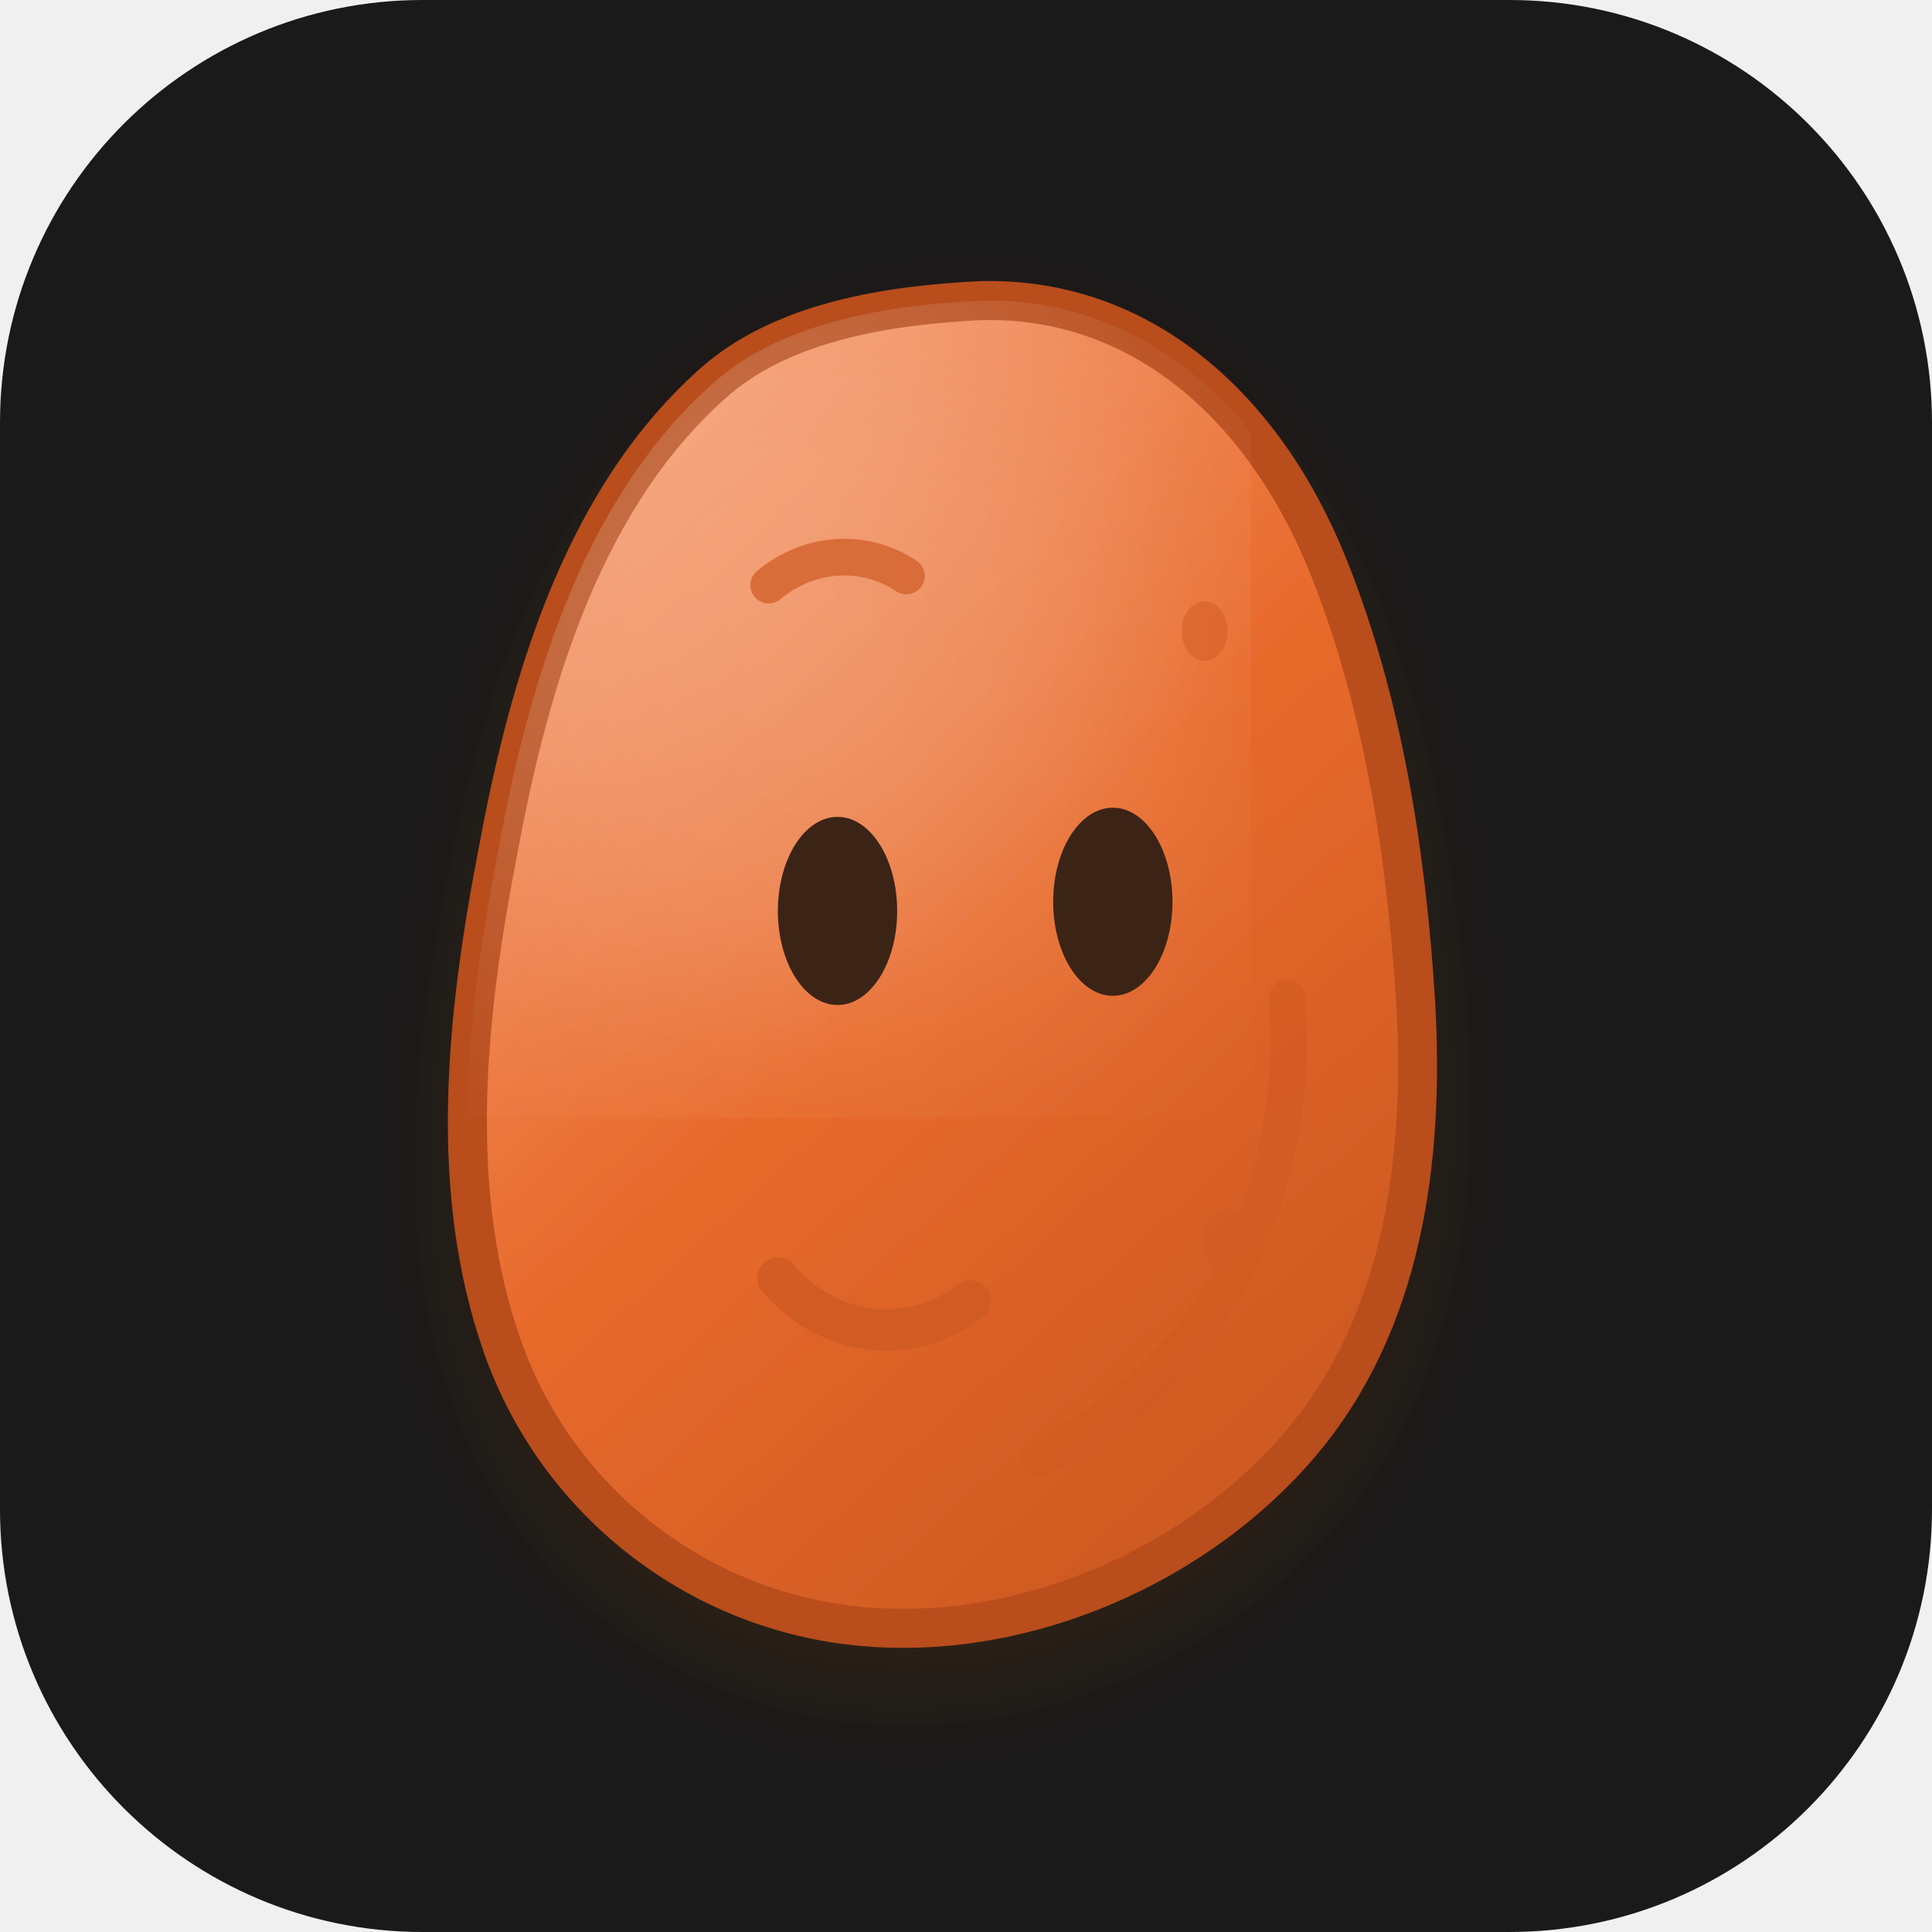
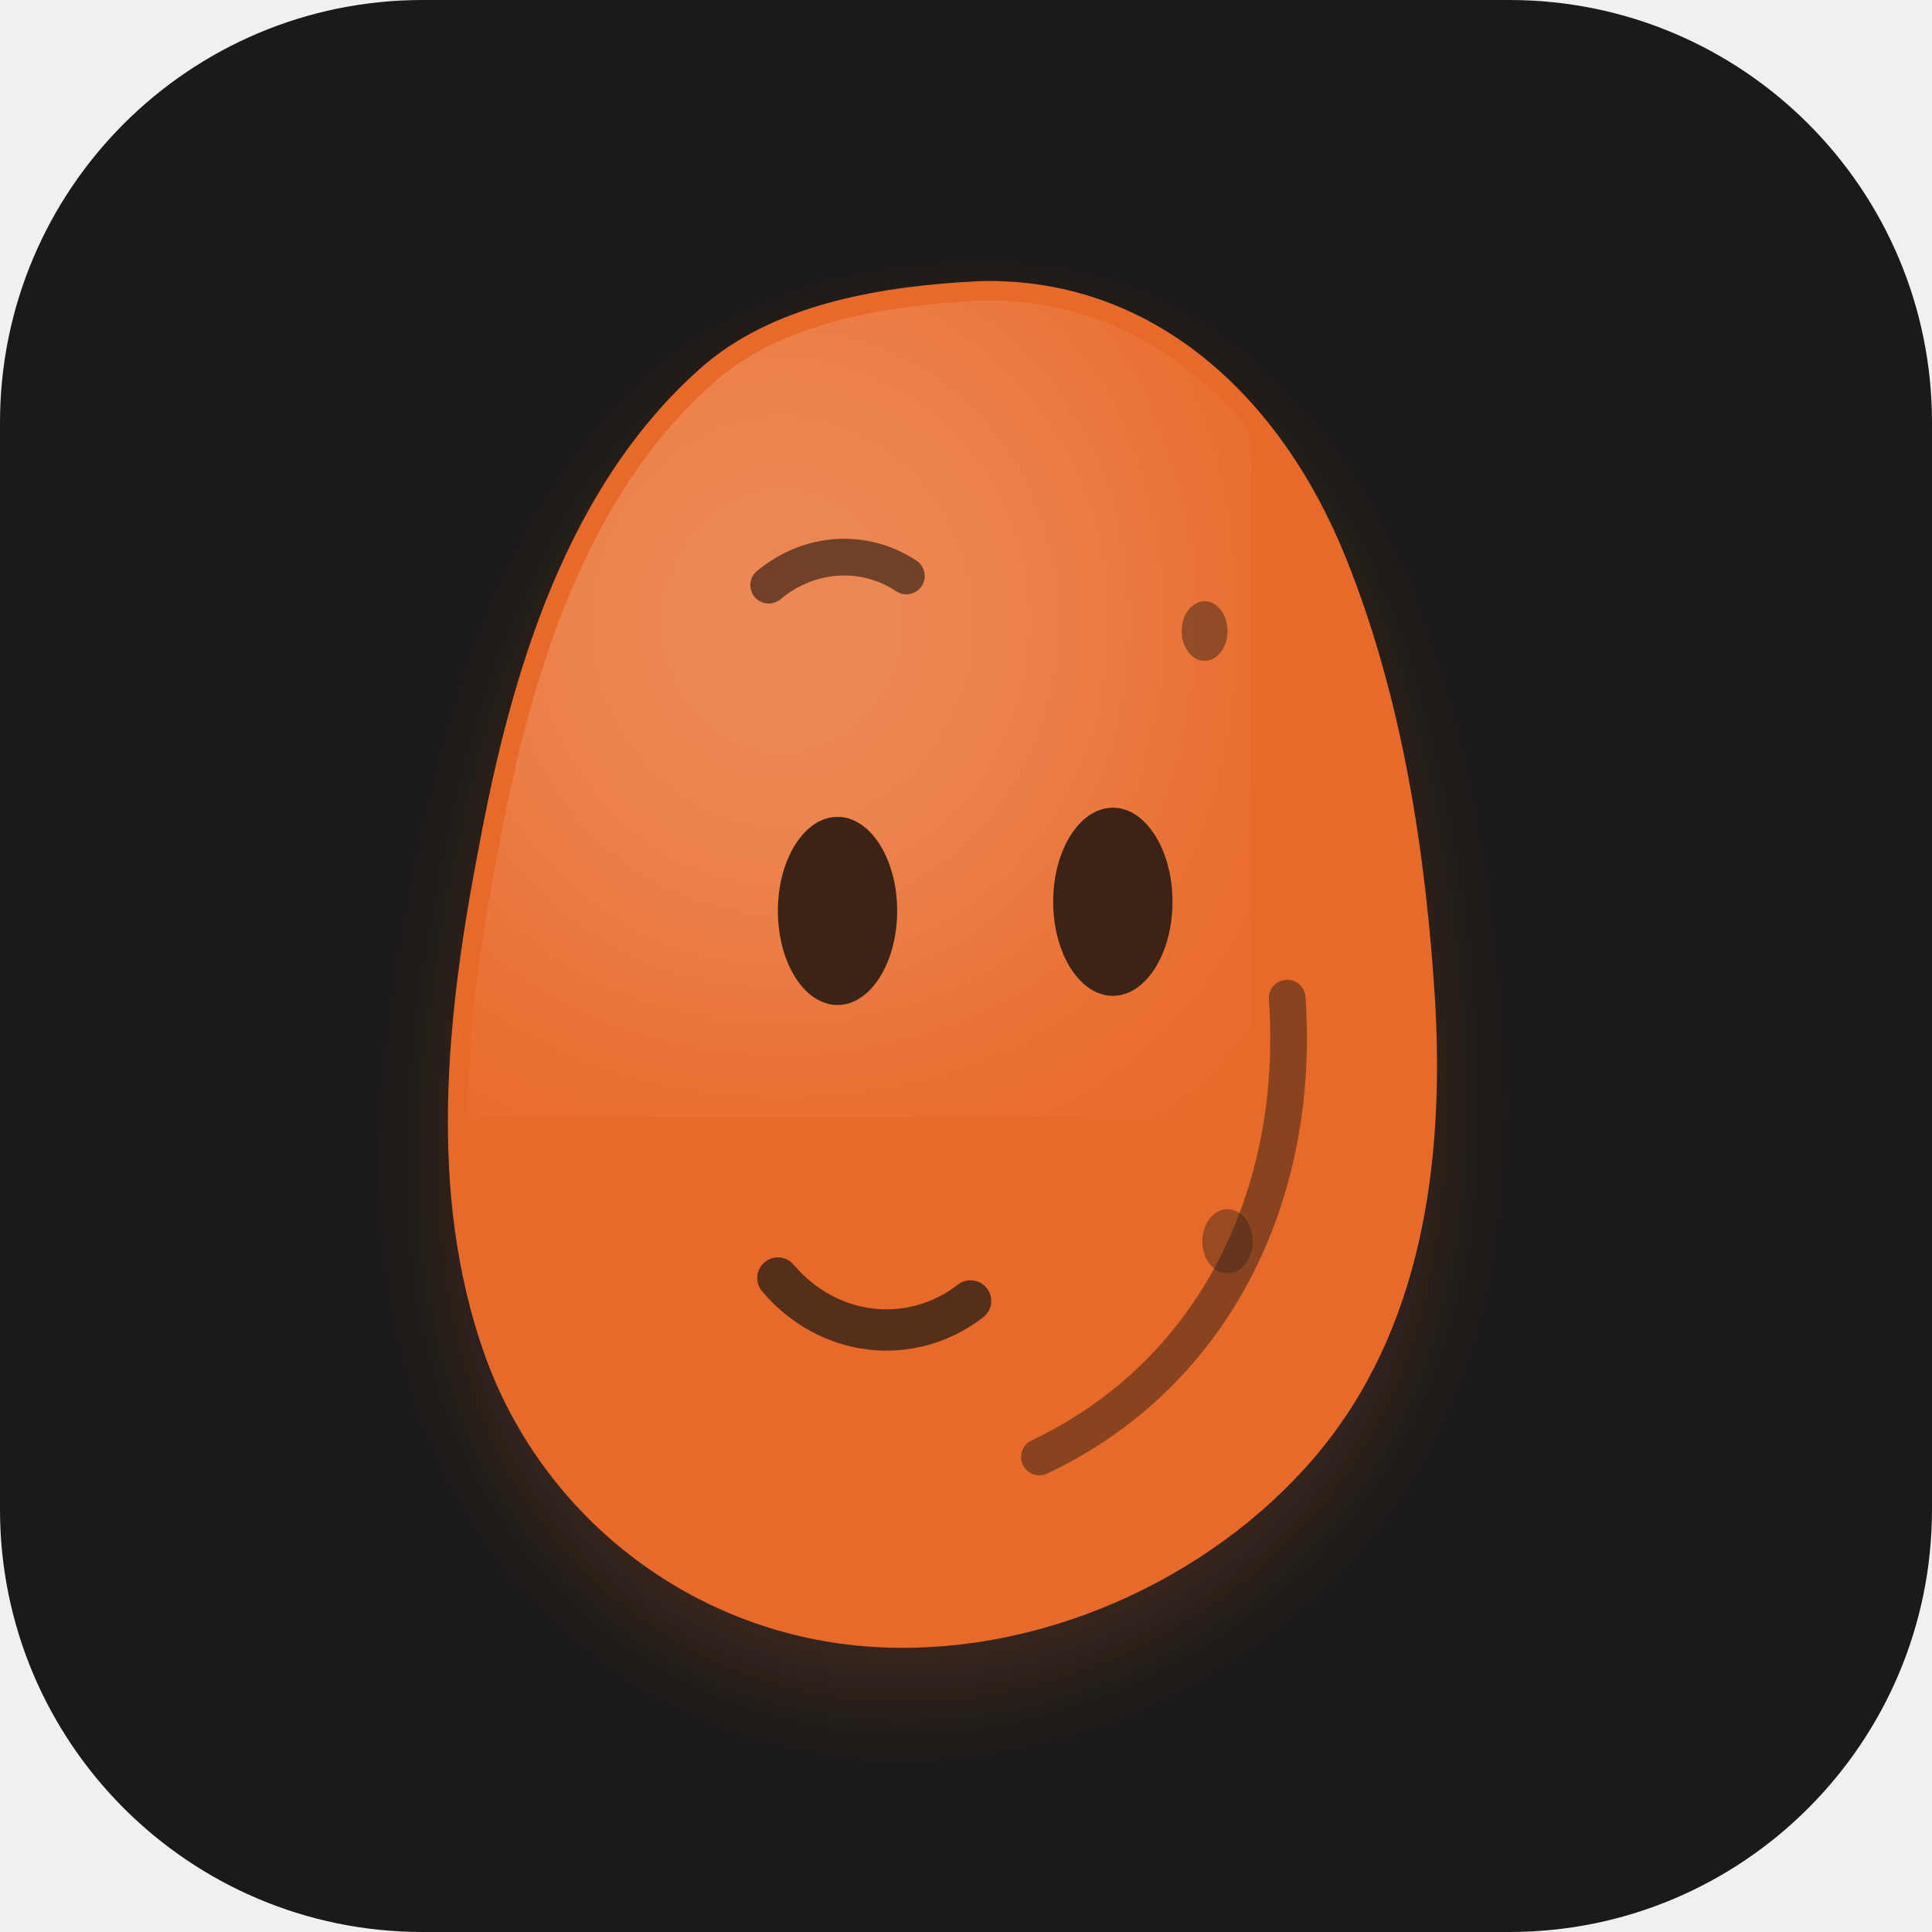
<svg xmlns="http://www.w3.org/2000/svg" viewBox="0 0 64 64">
  <rect width="64" height="64" rx="14" fill="#1A1A1A" />
  <g transform="translate(7.68,7.68) scale(0.76)">
    <defs>
      <linearGradient id="shi1" x1="22%" y1="10%" x2="74%" y2="90%">
-         <stop offset="0" stop-color="#F39263" />
+         <stop offset="0" stop-color="#E86A2C" />
        <stop offset="0.5" stop-color="#E86A2C" />
-         <stop offset="1" stop-color="#CF5A22" />
+         <stop offset="1" stop-color="#E86A2C" />
      </linearGradient>
      <filter id="bli1">
        <feGaussianBlur stdDeviation="7" />
      </filter>
      <filter id="dpi1" x="-35%" y="-35%" width="180%" height="180%">
-         <feDropShadow dx="0" dy="2" stdDeviation="2.2" flood-color="#8A3810" flood-opacity="0.18" />
+         <feDropShadow dx="0" dy="2" stdDeviation="2.2" flood-color="#E86A2C" flood-opacity="0.18" />
      </filter>
      <clipPath id="cpi1">
        <path d="M32.6,3.0 C39.6,2.8 45.0,7.6 47.8,14.6 C50.2,20.6 51.2,27.2 51.6,33.6 C52.0,40.6 51.0,47.6 46.6,52.8 C42.2,58.0 34.8,61.4 27.6,60.8 C20.4,60.2 14.2,55.4 11.8,48.6 C9.4,41.8 10.2,34.2 11.6,27.0 C13.0,19.4 15.4,11.4 21.2,6.4 C24.2,3.9 28.6,3.2 32.6,3.0 Z" />
      </clipPath>
    </defs>
-     <path d="M32.6,3.0 C39.6,2.8 45.0,7.6 47.8,14.6 C50.2,20.6 51.2,27.2 51.6,33.6 C52.0,40.6 51.0,47.6 46.6,52.8 C42.2,58.0 34.8,61.4 27.6,60.8 C20.4,60.2 14.2,55.4 11.8,48.6 C9.4,41.8 10.2,34.2 11.6,27.0 C13.0,19.4 15.4,11.4 21.2,6.4 C24.2,3.9 28.6,3.2 32.6,3.0 Z" fill="url(#shi1)" stroke="#B94E1F" stroke-width="1.7" stroke-linejoin="round" filter="url(#dpi1)" />
+     <path d="M32.6,3.0 C39.6,2.8 45.0,7.6 47.8,14.6 C50.2,20.6 51.2,27.2 51.6,33.6 C52.0,40.6 51.0,47.6 46.6,52.8 C42.2,58.0 34.8,61.4 27.6,60.8 C20.4,60.2 14.2,55.4 11.8,48.6 C9.4,41.8 10.2,34.2 11.6,27.0 C13.0,19.4 15.4,11.4 21.2,6.4 C24.2,3.9 28.6,3.2 32.6,3.0 Z" fill="url(#shi1)" stroke="#E86A2C" stroke-width="1.7" stroke-linejoin="round" filter="url(#dpi1)" />
    <g clip-path="url(#cpi1)">
      <ellipse cx="24" cy="17" rx="17" ry="18" fill="#FFFFFF" opacity="0.20" filter="url(#bli1)" />
    </g>
    <ellipse cx="26.4" cy="29.6" rx="2.6" ry="4.1" fill="#3B2416" />
    <ellipse cx="38.4" cy="29.2" rx="2.6" ry="4.1" fill="#3B2416" />
-     <path d="M46.0,33.4 C46.6,42.0 42.8,49.8 35.2,53.4" fill="none" stroke="#CF5A22" stroke-width="1.6" stroke-linecap="round" opacity="0.55" />
-     <path d="M23.8,45.6 C26.0,48.2 29.6,48.6 32.2,46.6" fill="none" stroke="#CF5A22" stroke-width="1.8" stroke-linecap="round" opacity="0.85" />
-     <path d="M23.4,15.4 C25.2,13.9 27.6,13.8 29.4,15.0" fill="none" stroke="#CF5A22" stroke-width="1.6" stroke-linecap="round" opacity="0.7" />
-     <ellipse cx="42.4" cy="17.4" rx="1.0" ry="1.3" fill="#CF5A22" opacity="0.5" />
-     <ellipse cx="43.4" cy="44.0" rx="1.1" ry="1.4" fill="#CF5A22" opacity="0.45" />
+     <path d="M46.0,33.4 C46.6,42.0 42.8,49.8 35.2,53.4" fill="none" stroke="#3B2416" stroke-width="1.6" stroke-linecap="round" opacity="0.55" />
+     <path d="M23.8,45.6 C26.0,48.2 29.6,48.6 32.2,46.6" fill="none" stroke="#3B2416" stroke-width="1.8" stroke-linecap="round" opacity="0.85" />
+     <path d="M23.4,15.4 C25.2,13.9 27.6,13.8 29.4,15.0" fill="none" stroke="#3B2416" stroke-width="1.6" stroke-linecap="round" opacity="0.7" />
+     <ellipse cx="42.4" cy="17.4" rx="1.0" ry="1.3" fill="#3B2416" opacity="0.5" />
+     <ellipse cx="43.4" cy="44.0" rx="1.1" ry="1.4" fill="#3B2416" opacity="0.45" />
  </g>
</svg>
